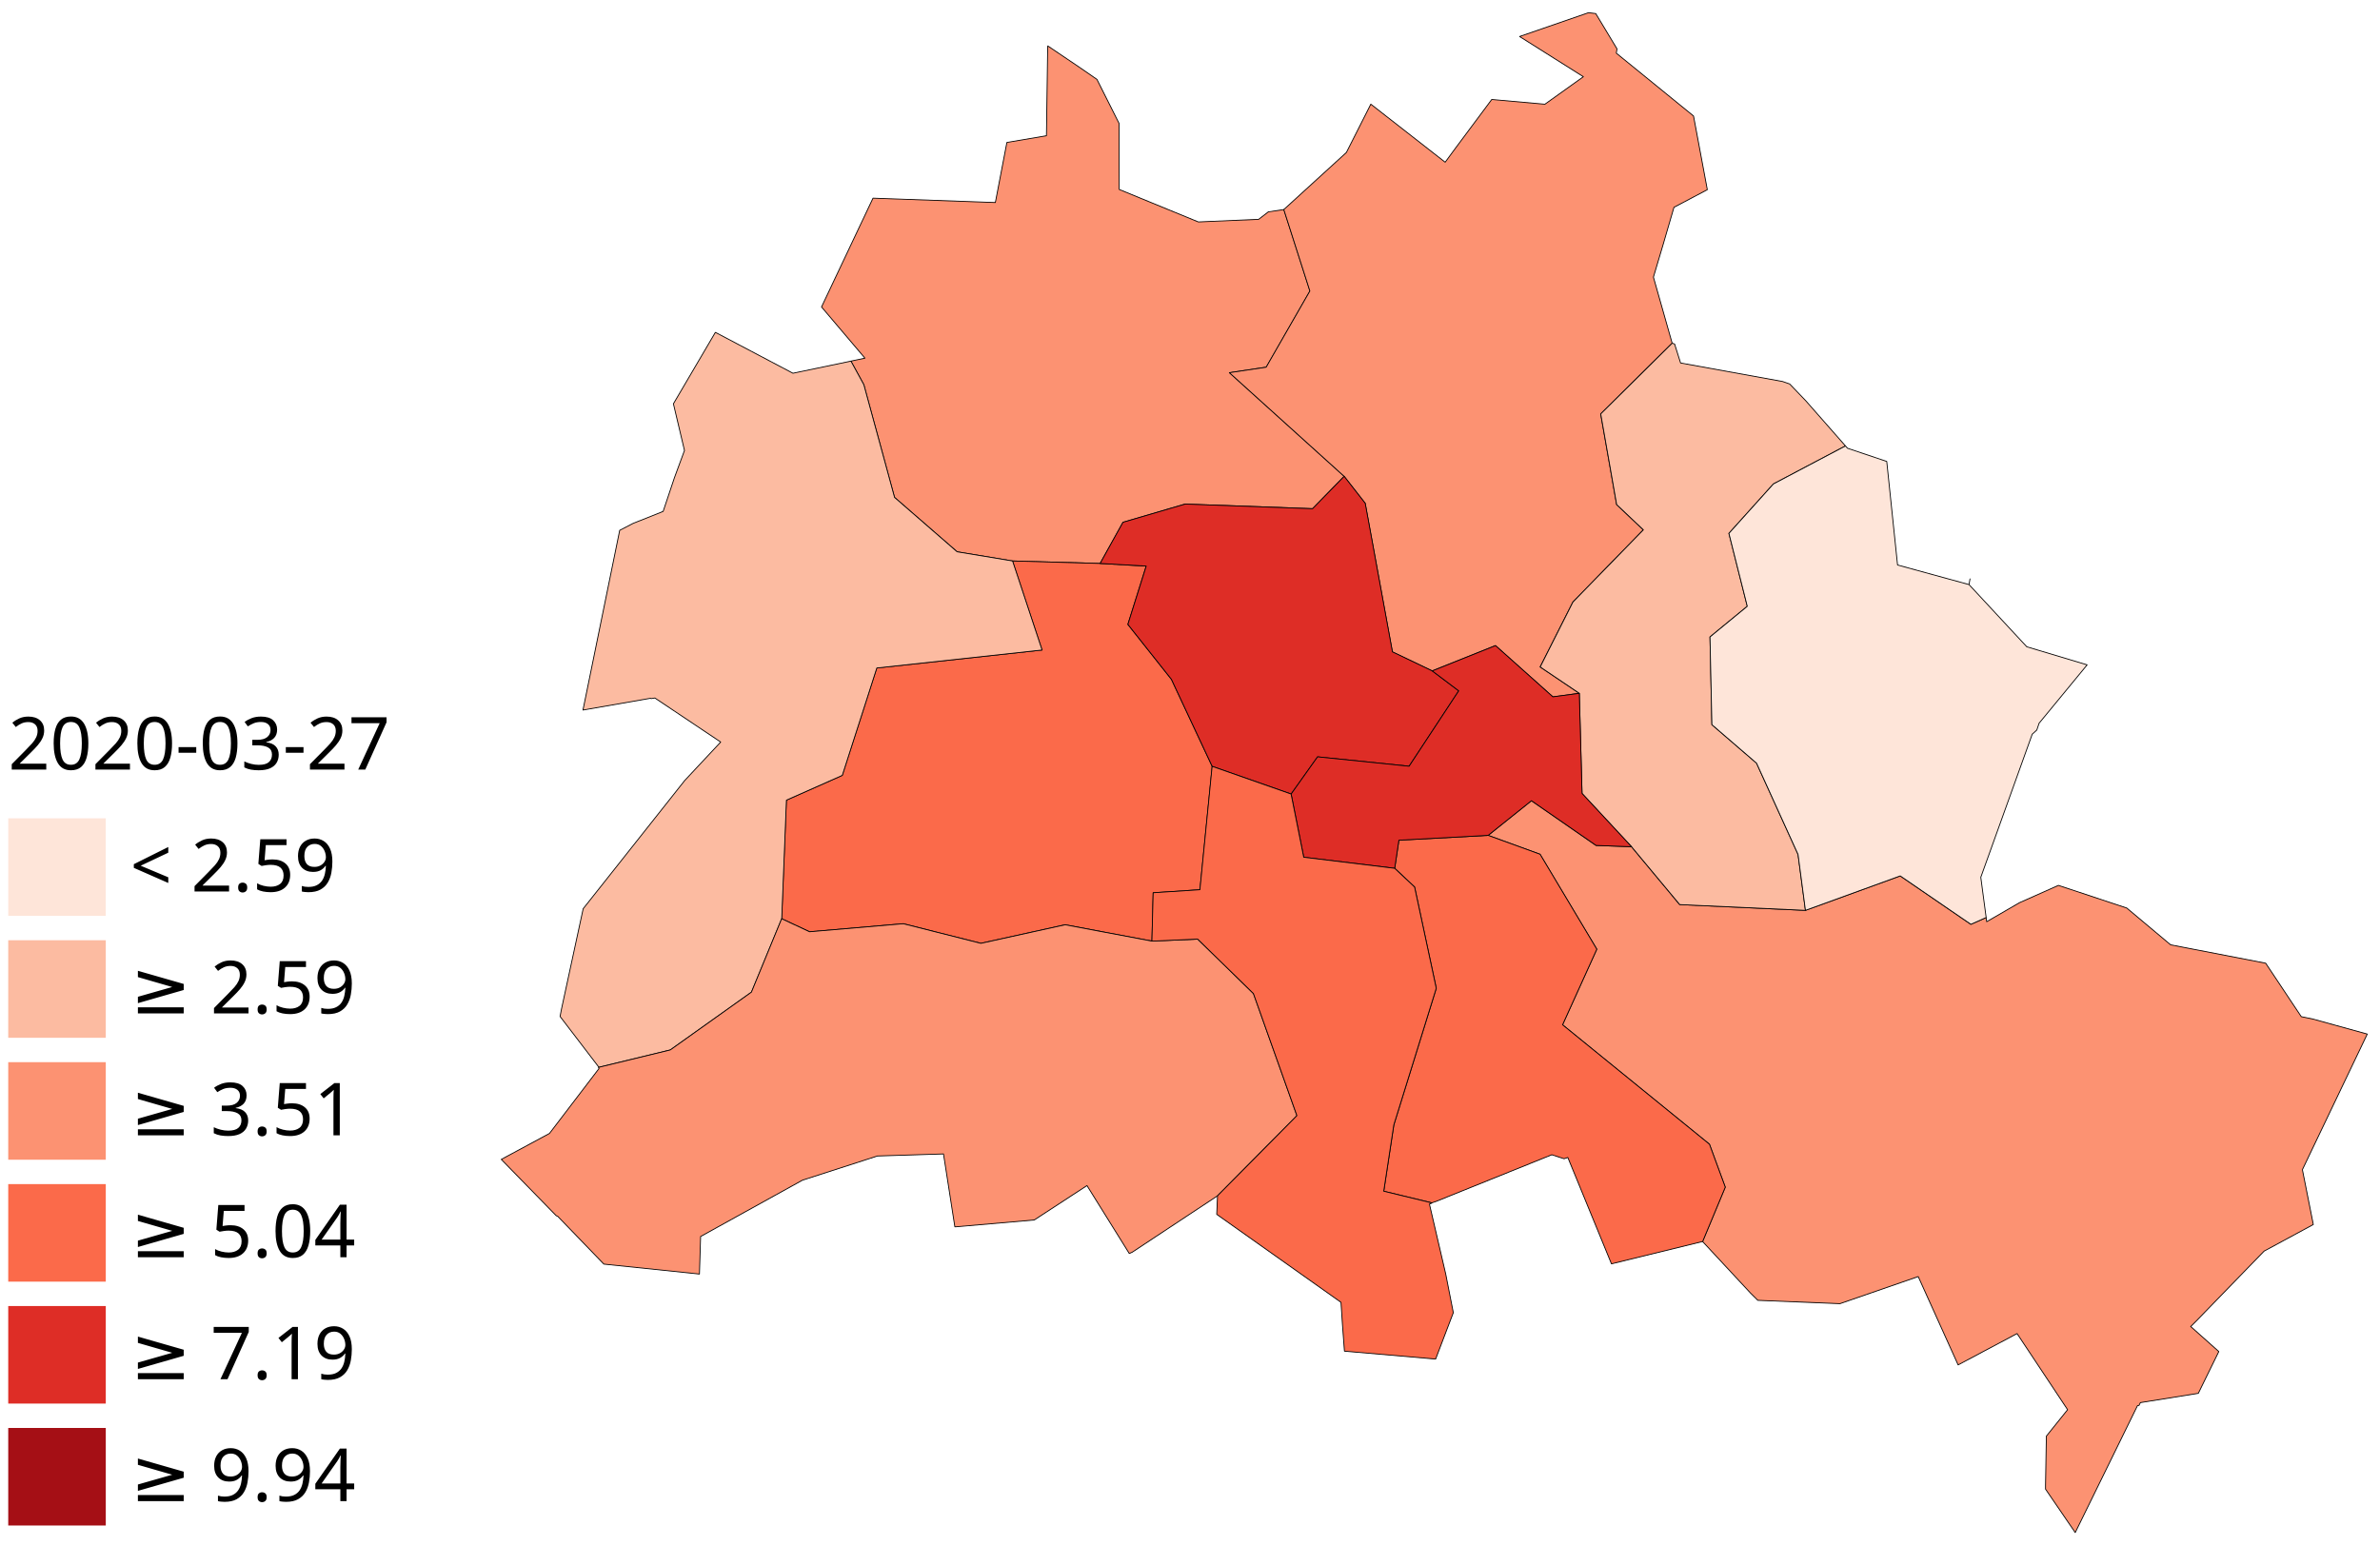
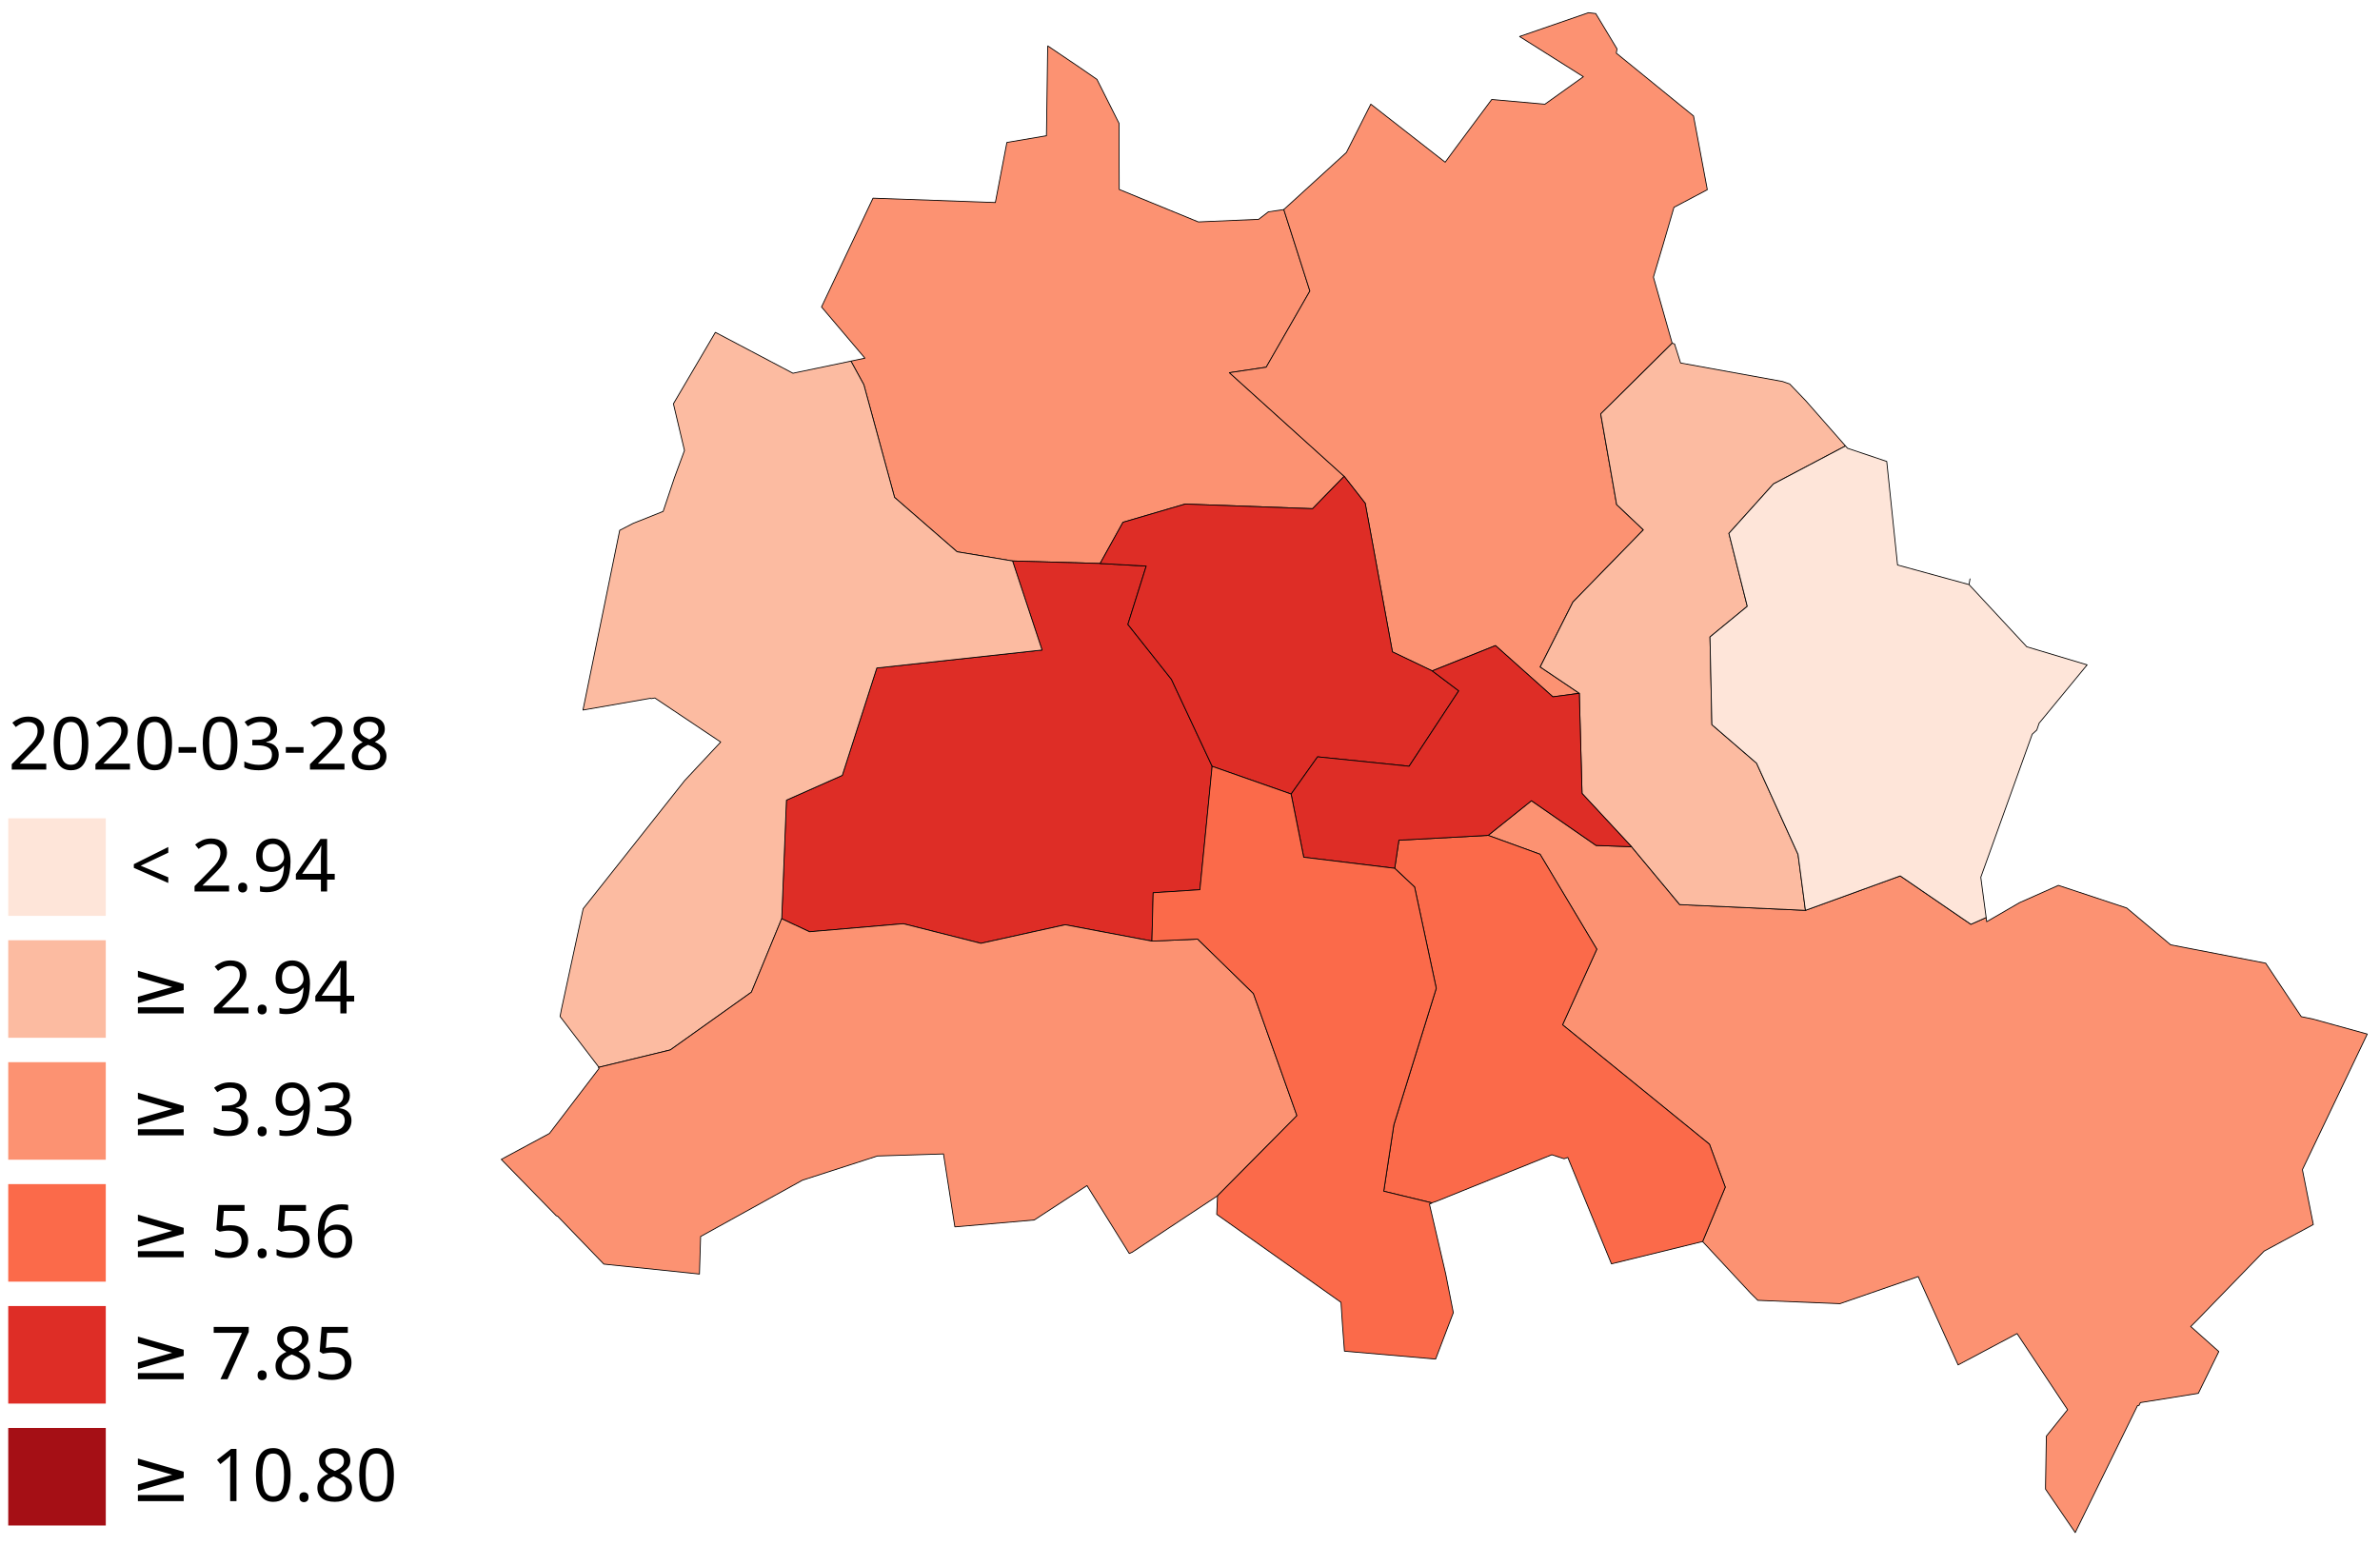
<svg xmlns="http://www.w3.org/2000/svg" id="svg439" version="1.1" height="938.241" width="1445" stroke-linecap="round" stroke-linejoin="round">
  <g transform="matrix(10.87812 0 0 10.87812 -12024.951 -6919.72)" id="g1315">
    <g id="g1003" transform="translate(1103.163 576.983) scale(.13611)">
      <g id="g979">
        <path d="m 20,820 h 40 v 40 H 20 Z" id="path2" fill="#fcbba1" />
        <path d="m 20,870 h 40 v 40 H 20 Z" id="path4" fill="#fc9272" />
        <path d="m 20,920 h 40 v 40 H 20 Z" id="path6" fill="#fb6a4a" />
        <path d="m 20,970 h 40 v 40 H 20 Z" id="path8" fill="#de2d26" />
        <path d="m 20,770 h 40 v 40 H 20 Z" id="path10" fill="#fee5d9" />
        <path d="m 20,1020 h 40 v 40 H 20 Z" id="path12" fill="#a50f15" />
      </g>
      <g id="g971" font-size="30" font-family="Verdana" fill="#000">
        <text id="text907" y="1050" x="70" xml:space="preserve">
-           <tspan y="1050" x="70" id="tspan905">≥ 9.94</tspan>
+           <tspan y="1050" x="70" id="tspan905">≥ 10.80</tspan>
        </text>
        <text xml:space="preserve" x="70" y="1000" id="text921">
-           <tspan id="tspan919" x="70" y="1000">≥ 7.19</tspan>
+           <tspan id="tspan919" x="70" y="1000">≥ 7.85</tspan>
        </text>
        <text id="text925" y="950" x="70" xml:space="preserve">
-           <tspan y="950" x="70" id="tspan923">≥ 5.04</tspan>
+           <tspan y="950" x="70" id="tspan923">≥ 5.56</tspan>
        </text>
        <text xml:space="preserve" x="70" y="900" id="text929">
-           <tspan id="tspan927" x="70" y="900">≥ 3.51</tspan>
+           <tspan id="tspan927" x="70" y="900">≥ 3.93</tspan>
        </text>
        <text id="text933" y="850" x="70" xml:space="preserve">
-           <tspan y="850" x="70" id="tspan931">≥ 2.59</tspan>
+           <tspan y="850" x="70" id="tspan931">≥ 2.94</tspan>
        </text>
        <text xml:space="preserve" x="70" y="800" id="text937">
-           <tspan id="tspan935" x="70" y="800">&lt; 2.59</tspan>
+           <tspan id="tspan935" x="70" y="800">&lt; 2.94</tspan>
        </text>
        <text id="text941" y="750" x="20" xml:space="preserve">
-           <tspan y="750" x="20" id="tspan939">2020-03-27</tspan>
+           <tspan y="750" x="20" id="tspan939">2020-03-28</tspan>
        </text>
      </g>
    </g>
    <g id="g1264" fill-opacity="1" stroke="#000" stroke-width=".046" stroke-miterlimit="4" stroke-dasharray="none">
      <path d="m 1152.915,656.269 0.786,-0.164 -2.424,-2.859 2.874,-6.072 6.828,0.244 v -0.017 0 l 0.01,-0.032 0.634,-3.305 2.208,-0.375 0.064,-4.64 0.01,-0.373 1.707,1.152 1.037,0.715 1.233,2.454 0.01,3.69 4.418,1.814 0.016,-10e-4 0.085,-0.004 3.261,-0.14 0.544,-0.419 0.868,-0.127 1.455,4.547 -2.44,4.252 -2.053,0.306 6.404,5.783 -1.764,1.808 -7.112,-0.258 -3.468,1.016 -1.277,2.299 -4.89,-0.139 -3.096,-0.513 -3.491,-3.034 -1.714,-6.29 z" style="fill:#fc9272" />
-       <path d="m 1161.936,667.424 4.89,0.139 2.573,0.147 -1.023,3.254 2.431,3.066 2.274,4.857 -0.682,6.885 -2.61,0.17 -0.07,2.7 -4.844,-0.913 -4.703,1.037 -4.33,-1.095 -5.235,0.448 -1.555,-0.727 0.262,-6.619 3.118,-1.382 1.928,-5.994 9.222,-1.003 -1.647,-4.97 z" style="fill:#fb6a4a" />
+       <path d="m 1161.936,667.424 4.89,0.139 2.573,0.147 -1.023,3.254 2.431,3.066 2.274,4.857 -0.682,6.885 -2.61,0.17 -0.07,2.7 -4.844,-0.913 -4.703,1.037 -4.33,-1.095 -5.235,0.448 -1.555,-0.727 0.262,-6.619 3.118,-1.382 1.928,-5.994 9.222,-1.003 -1.647,-4.97 z" style="fill:#de2d26" />
      <path d="m 1229.264,711.55 -1.114,2.273 -0.03,0.06 -3.234,0.518 -0.076,0.156 -0.083,0.01 -3.476,7.087 -1.657,-2.423 v -0.217 l 0.045,-2.743 1.186,-1.476 -2.742,-4.13 -0.078,-0.118 -3.291,1.749 -2.226,-4.93 -4.368,1.512 -4.585,-0.186 -0.41,-0.407 -2.673,-2.876 1.264,-3.034 -0.882,-2.396 -8.2,-6.666 1.912,-4.22 -3.168,-5.3 -2.897,-1.053 2.417,-1.935 3.607,2.497 1.981,0.072 2.687,3.229 7.017,0.322 5.29,-1.923 3.945,2.702 0.852,-0.38 0.031,0.234 1.835,-1.063 2.168,-0.965 3.814,1.263 2.243,1.881 0.206,0.173 0.68,0.132 4.627,0.895 1.986,2.984 0.644,0.132 3.04,0.84 -0.8,1.672 -1.665,3.48 -1.156,2.416 0.073,0.37 0.014,0.067 0.522,2.626 -2.749,1.486 -3.789,3.904 -0.306,0.304 0.01,0.005 z" style="fill:#fc9272" />
      <path d="m 1186.668,644.372 2.016,-2.706 2.435,0.217 0.522,0.046 0.01,10e-4 2.147,-1.534 -0.013,-0.008 -3.067,-1.934 -0.478,-0.301 v -0.003 l 3.842,-1.327 0.407,0.047 1.186,1.969 -0.038,0.24 0.357,0.292 1.843,1.499 2.11,1.717 0.77,4.115 -1.862,0.983 -0.603,2.07 -0.543,1.826 1.045,3.687 -3.99,3.948 0.89,5.06 1.49,1.41 -3.93,4.03 -1.829,3.623 2.184,1.47 -1.475,0.198 -3.202,-2.86 -3.532,1.412 -2.221,-1.061 -1.518,-8.292 -1.177,-1.508 -6.404,-5.783 2.053,-0.306 2.44,-4.252 -1.455,-4.547 3.494,-3.186 1.363,-2.697 4.15,3.24 z" style="fill:#fc9272" />
      <path d="m 1200.455,705.409 -5.089,1.246 -2.435,-5.936 -0.21,0.07 -0.683,-0.222 -6.453,2.601 -0.248,0.083 -2.678,-0.65 0.563,-3.703 2.368,-7.623 -1.209,-5.651 -1.112,-1.046 0.234,-1.568 4.981,-0.27 2.898,1.053 3.167,5.3 -1.912,4.22 8.2,6.666 0.882,2.396 z" style="fill:#fb6a4a" />
      <path d="m 1198.757,655.268 0.133,0.046 0.334,1.059 5.691,1.033 0.398,0.138 0.896,0.935 2.219,2.525 -4.023,2.121 -2.484,2.759 1.026,4.071 -2.082,1.71 0.107,4.896 2.493,2.15 2.315,5.092 0.413,3.122 -7.017,-0.322 -2.687,-3.228 -2.764,-2.974 -0.153,-5.591 -2.183,-1.47 1.828,-3.625 3.93,-4.028 -1.49,-1.41 -0.89,-5.061 z" style="fill:#fcbba1" />
      <path d="m 1208.428,661.004 0.112,0.128 2.191,0.737 0.603,5.78 3.99,1.093 0.054,-0.32 -0.055,0.32 1.831,1.972 1.392,1.499 0.594,0.178 2.775,0.832 -2.68,3.256 -0.129,0.382 -0.256,0.233 -2.87,7.985 0.095,0.718 0.205,1.528 -0.852,0.379 -3.944,-2.702 -5.291,1.923 -0.413,-3.122 -2.315,-5.092 -2.493,-2.15 -0.107,-4.896 2.082,-1.71 -1.025,-4.071 2.483,-2.759 z" style="fill:#fee5d9" />
      <path d="m 1138.852,695.683 -2.167,-2.835 0.083,-0.432 1.207,-5.584 0.959,-1.21 4.712,-5.95 2.002,-2.14 v -0.002 l -3.672,-2.458 -0.21,0.036 -0.032,-0.02 -3.771,0.657 2.05,-10.032 0.75,-0.388 1.675,-0.668 0.63,-1.881 0.56,-1.52 -0.617,-2.606 2.34,-3.984 0.075,0.035 4.257,2.245 0.422,-0.089 2.815,-0.588 0.72,1.318 1.714,6.29 3.49,3.034 3.097,0.513 1.646,4.97 -9.223,1.003 -1.927,5.994 -3.118,1.382 -0.262,6.62 -1.687,4.097 -4.53,3.226 z" style="fill:#fcbba1" />
      <path d="m 1144.464,707.225 -5.336,-0.555 -2.575,-2.668 -0.082,-0.034 -3.068,-3.143 2.691,-1.45 2.767,-3.627 -0.032,-0.043 0.024,-0.022 3.982,-0.967 4.53,-3.226 1.687,-4.098 1.556,0.727 5.233,-0.448 4.331,1.095 4.703,-1.037 4.845,0.913 2.554,-0.112 3.112,3.038 2.426,6.815 -4.429,4.473 -4.763,3.149 -0.157,0.07 -0.01,0.003 -0.326,-0.525 -2.034,-3.266 -0.038,0.025 -2.407,1.571 -0.496,0.324 -4.37,0.38 h -0.063 l -0.124,-0.793 -0.51,-3.273 -3.687,0.115 -4.018,1.297 -0.171,0.056 -5.68,3.14 v 0.004 0 z" style="fill:#fc9272" />
      <path d="m 1166.826,667.563 1.277,-2.3 3.468,-1.015 7.112,0.258 1.764,-1.808 1.177,1.509 1.518,8.29 2.221,1.062 1.479,1.114 -2.77,4.208 -5.108,-0.525 -1.476,2.076 -4.407,-1.545 -2.274,-4.856 -2.431,-3.067 1.023,-3.254 z" style="fill:#de2d26" />
      <path d="m 1196.489,683.375 -1.981,-0.073 -3.607,-2.497 -2.417,1.935 -4.981,0.27 -0.234,1.568 -5.076,-0.618 -0.705,-3.528 1.476,-2.076 5.109,0.525 2.769,-4.208 -1.479,-1.114 3.532,-1.412 3.202,2.86 1.475,-0.197 0.153,5.59 z" style="fill:#de2d26" />
      <path d="m 1185.337,703.25 v 0.017 l -0.13,0.052 0.91,3.909 0.423,2.152 -0.84,2.204 -0.147,0.387 -0.014,-0.002 -5.076,-0.44 -0.112,-1.496 -0.08,-1.229 -6.936,-4.911 0.045,-1.037 4.43,-4.473 -2.427,-6.815 -3.112,-3.038 -2.554,0.112 0.07,-2.7 2.609,-0.17 0.682,-6.885 4.407,1.545 0.705,3.528 5.076,0.618 1.112,1.046 1.209,5.65 -2.368,7.624 -0.563,3.703 2.678,0.65 z" style="fill:#fb6a4a" />
    </g>
  </g>
</svg>
